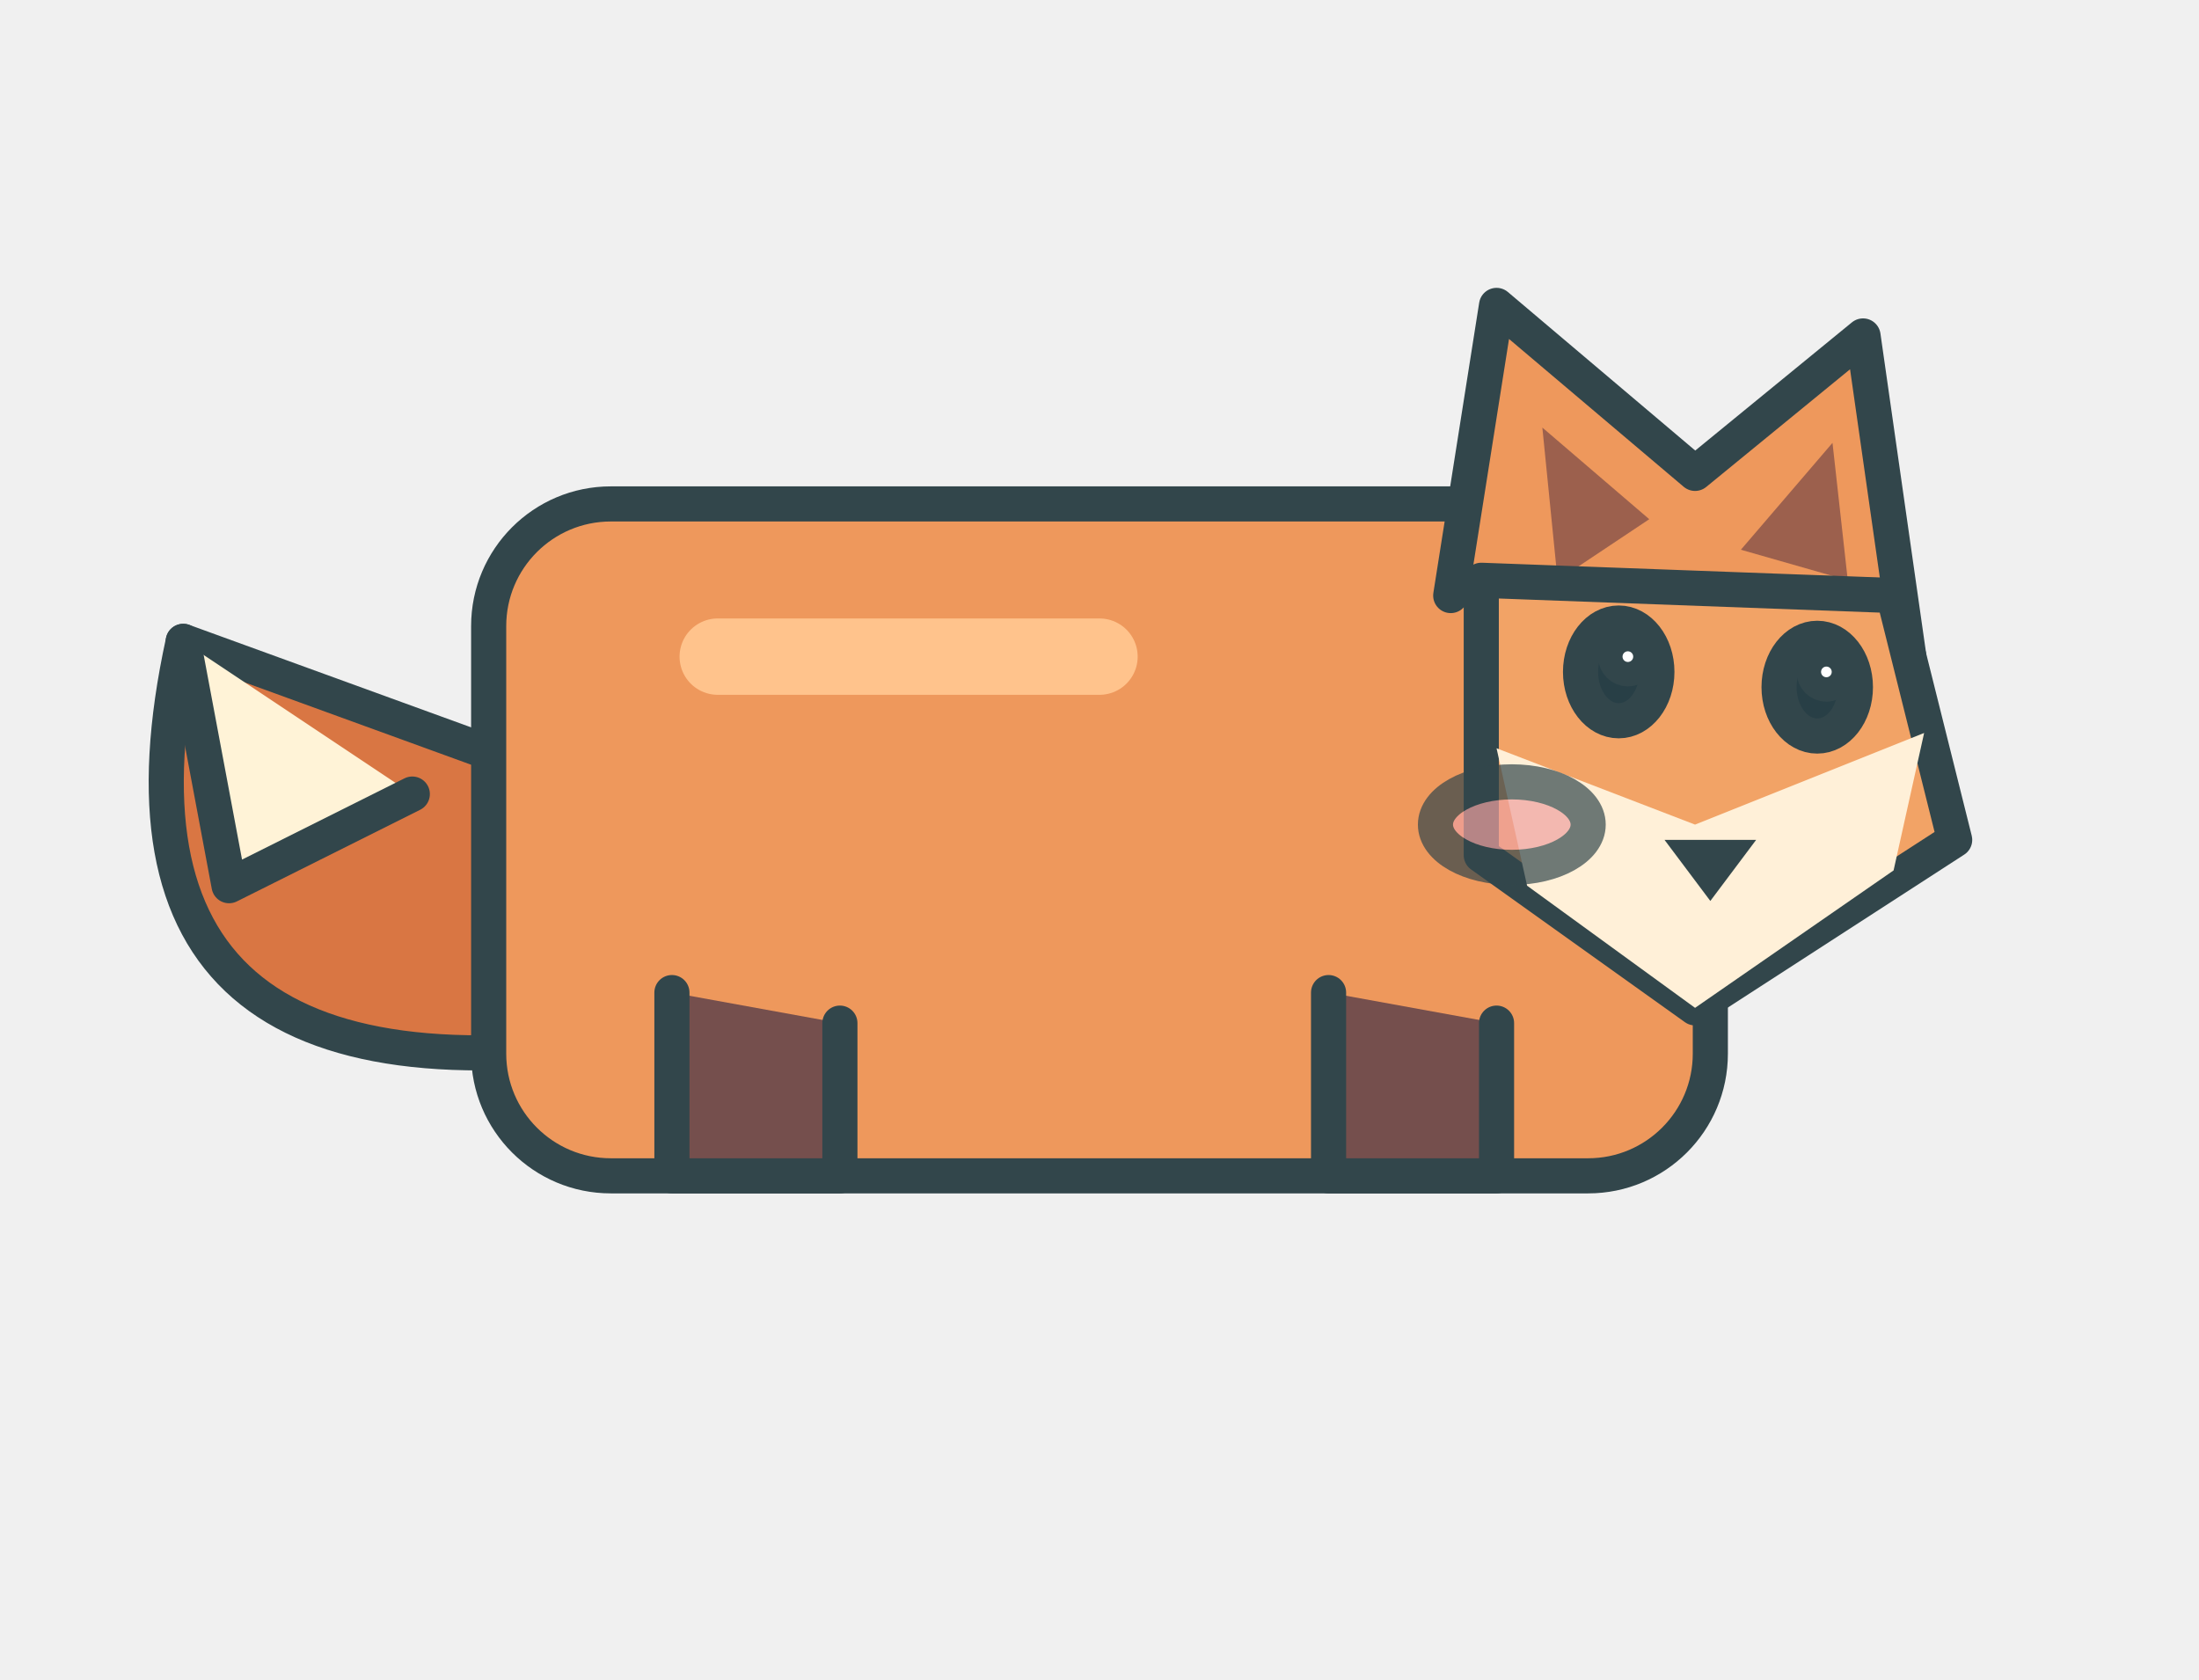
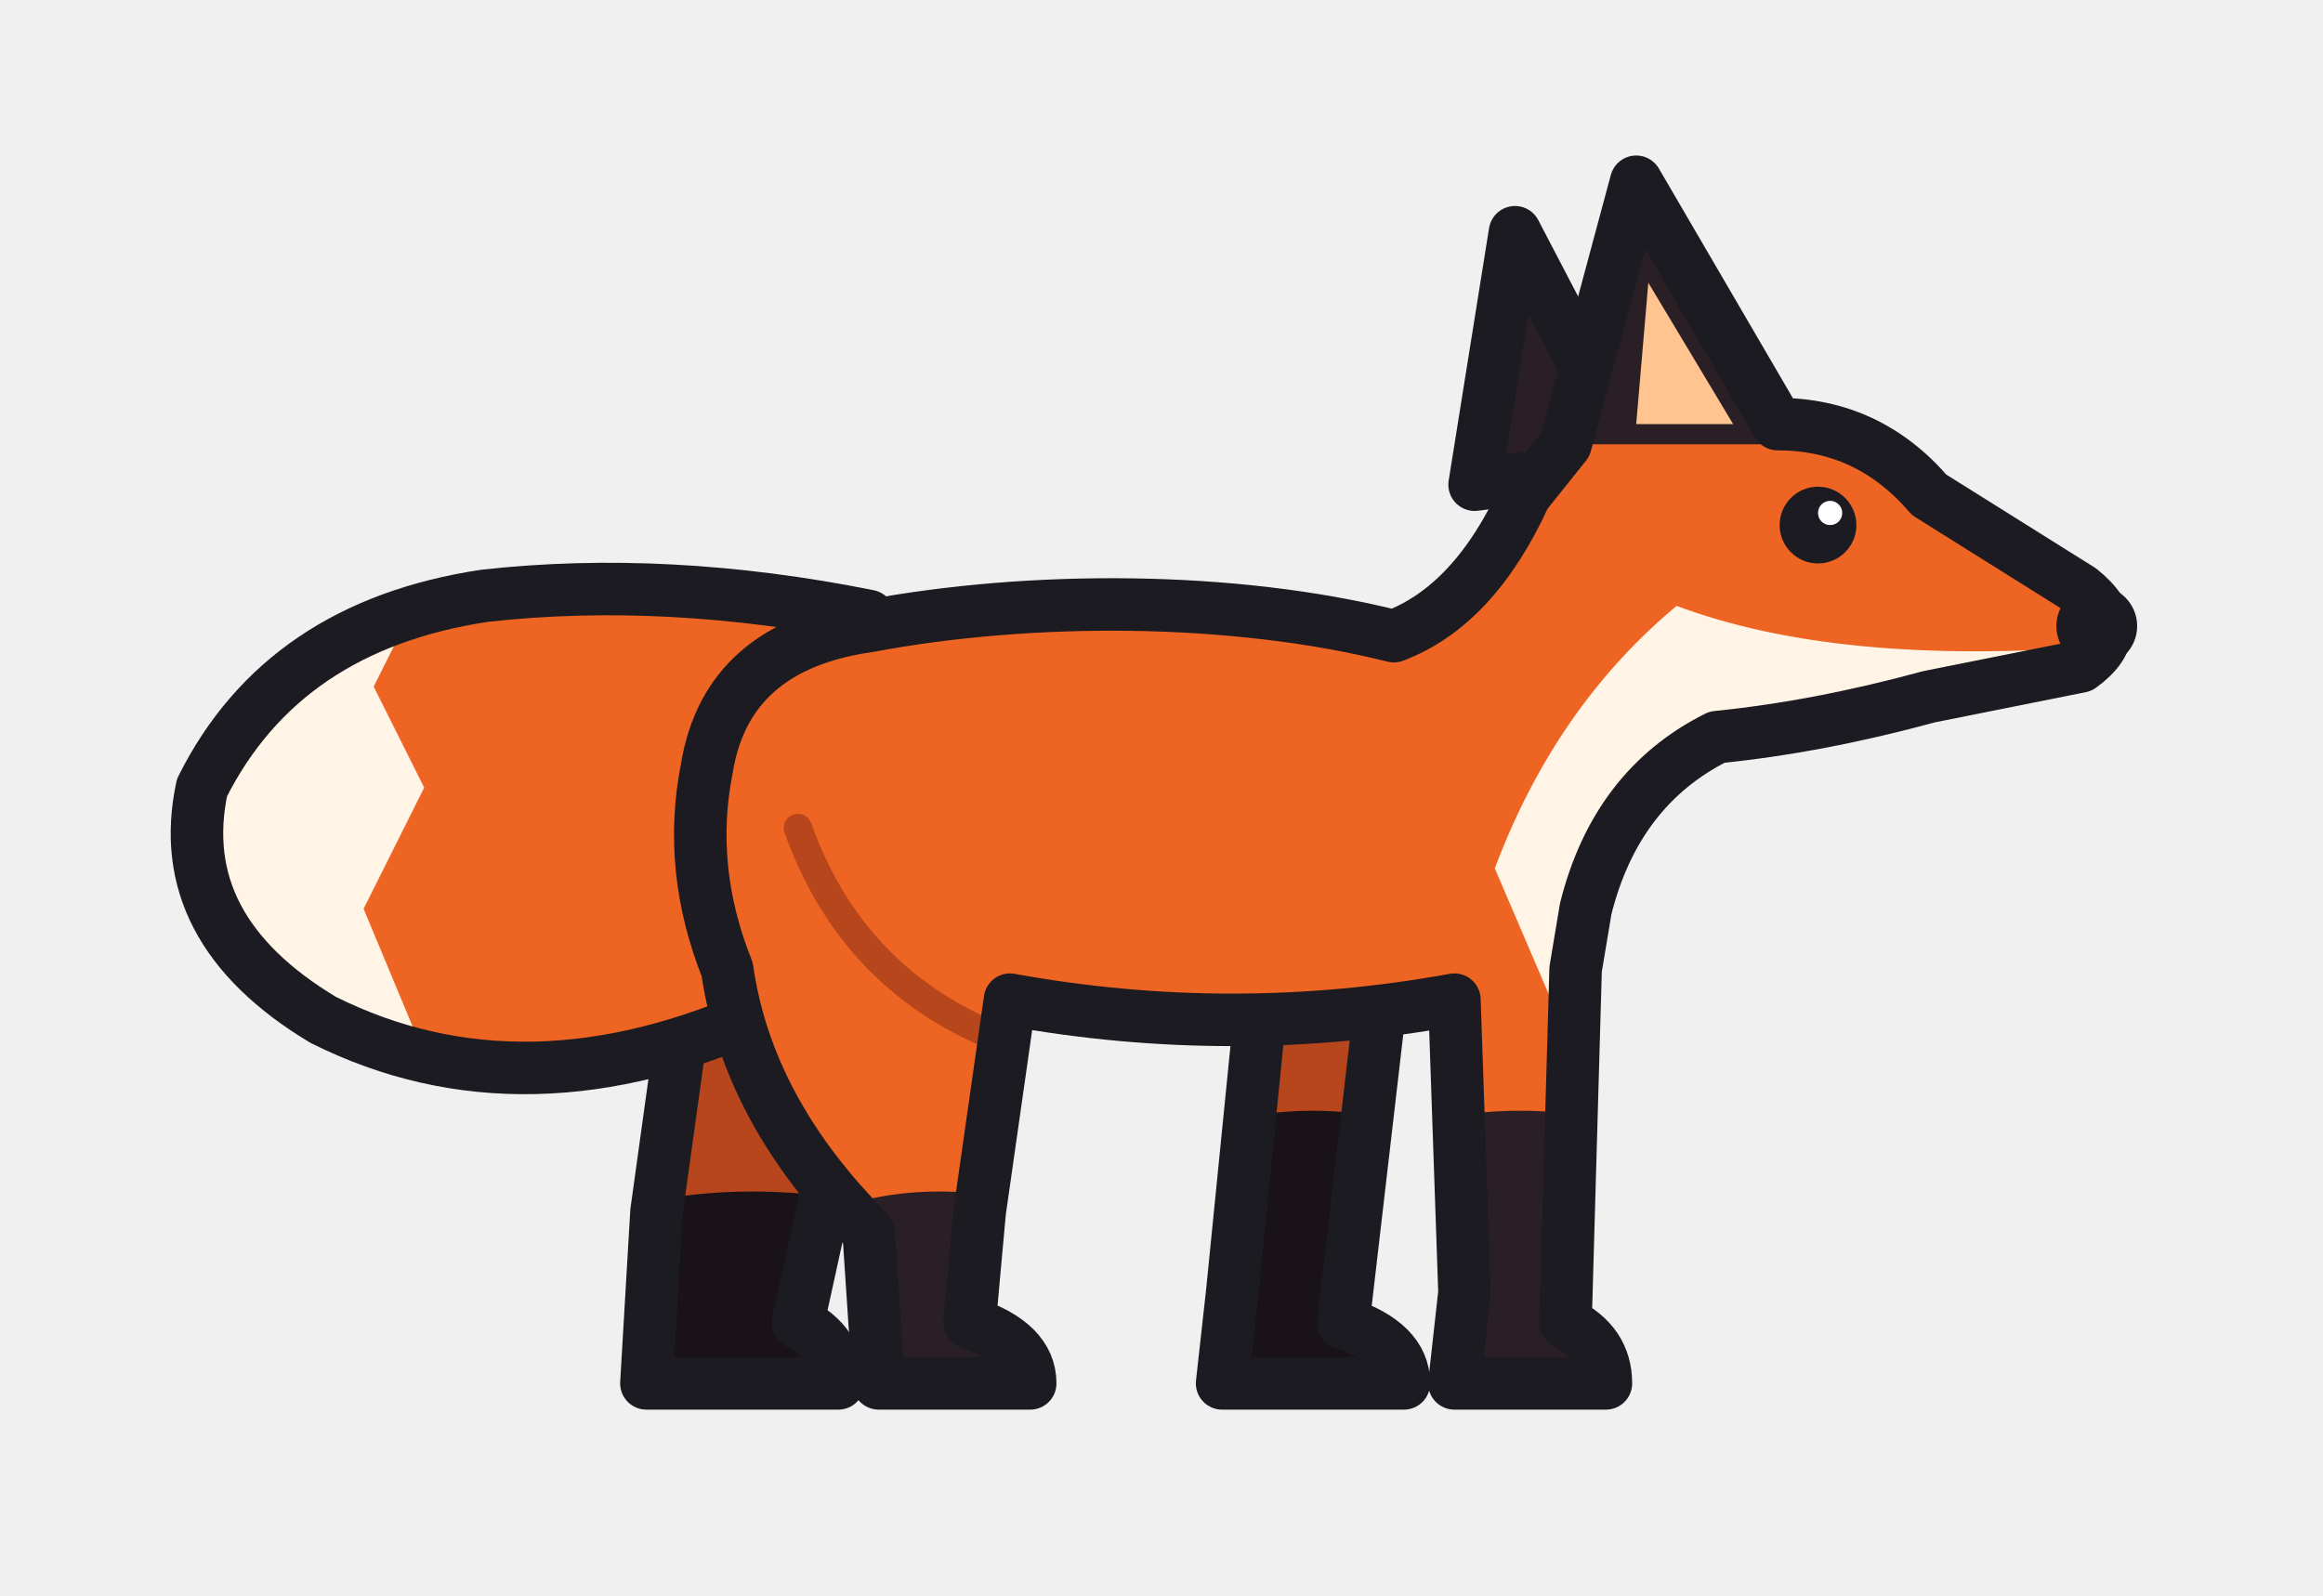
- <svg xmlns="http://www.w3.org/2000/svg" viewBox="-72 -55 144 110" role="img" aria-label="fox">
-   <g stroke="#32464b" stroke-width="2.3" stroke-linecap="round" stroke-linejoin="round">
-     <path d="M-30 13q-37 6-30-26l22 8" fill="#d97643" />
-     <path d="m-60-13 3 16 12-6" fill="#fff3d7" />
-     <rect x="-40" y="-22" width="80" height="44" rx="8" fill="#ee985c" />
-     <path d="M-28 10v12h11V12m32-2v12h11V12" fill="#754f4d" />
-     <path d="M23-16 26-35l13 11 11-9 3 21" fill="#ee985c" />
-     <path d="m29-27 1 10 6-4m12-5-6 7 7 2" fill="#9c604d" stroke="none" />
-     <path d="m25-17 27 1 4 16-17 11L25 1z" fill="#f2a366" />
-     <path d="m26-6 13 5 15-6-2 9-13 9-11-8z" fill="#fff0d8" stroke="none" />
-     <ellipse cx="34" cy="-11" rx="2.5" ry="3.2" fill="#283f46" />
-     <circle cx="34.6" cy="-12" r=".8" fill="white" />
-     <ellipse cx="47" cy="-10" rx="2.5" ry="3.2" fill="#283f46" />
-     <circle cx="47.6" cy="-11" r=".8" fill="white" />
-     <path d="m37 0 6 0-3 4z" fill="#32464b" stroke="none" />
-     <ellipse cx="27" cy="-1" rx="5" ry="2.8" fill="#eea0a0" opacity=".7" />
-     <path d="M-25-12h25" stroke="#ffc38c" stroke-width="5" />
+ <svg xmlns="http://www.w3.org/2000/svg" viewBox="-57 -42 115 79" width="345" height="237" role="img" aria-label="Fox toy cutout">
+   <g>
+     <defs>
+       <clipPath id="fox-c">
+         <path d="M-22-4Q-21-10-14-11C-6-12.5 4-12.5 12-10.5Q16-12 18.5-17.5L20.5-20 24-33 31-21Q35.5-21 38.5-17.5L46-12.8Q48.5-10.8 46-9L38.5-7.5Q33-6 28-5.5Q23-3 21.5 3L21 6 20.5 23.5Q22.5 24.5 22.5 26.5L15 26.5 15.5 22 15 7.5Q4 9.5-7 7.5L-8.5 18-9 23.5Q-6 24.5-6 26.5L-13.5 26.5-14 19Q-20 13-21 6Q-23 1-22-4Z" />
+       </clipPath>
+       <clipPath id="fox-t">
+         <path d="M-14-11.5Q-24-13.5-33-12.5Q-43-11-47-3Q-48.5 4-41 8.5Q-31 13.5-19 8Z" />
+       </clipPath>
+       <clipPath id="fox-f">
+         <path d="M6 2 12 2 9.5 23.5Q12.5 24.5 12.5 26.5L3.5 26.5 4 22ZM-22 0-13 3-17.5 23.5Q-15.5 24.5-15.5 26.5L-25 26.5-24.5 18Z" />
+       </clipPath>
+     </defs>
+     <g stroke-linejoin="round" stroke-linecap="round">
+       <path d="M16-18 18-30.5 24-19Z" fill="#2a1f24" stroke="#1d1b22" stroke-width="2.6" />
+       <path d="M6 2 12 2 9.5 23.5Q12.5 24.5 12.5 26.5L3.5 26.5 4 22ZM-22 0-13 3-17.5 23.5Q-15.5 24.5-15.5 26.5L-25 26.5-24.5 18Z" fill="#b8461c" />
+       <path d="M2 14Q8 12 14 14V28H2ZM-27 18Q-20 16-12 18V28H-27Z" fill="#191317" clip-path="url(#fox-f)" />
+       <path d="M6 2 12 2 9.5 23.5Q12.5 24.5 12.5 26.5L3.5 26.5 4 22ZM-22 0-13 3-17.5 23.5Q-15.5 24.5-15.5 26.5L-25 26.5-24.5 18Z" fill="none" stroke="#1d1b22" stroke-width="2.6" />
+       <path d="M-14-11.5Q-24-13.5-33-12.5Q-43-11-47-3Q-48.5 4-41 8.5Q-31 13.5-19 8Z" fill="#ee6422" />
+       <path d="M-35-15-38.5-8-36-3-39 3-36.5 9-38 15H-55V-15Z" fill="#fff4e6" clip-path="url(#fox-t)" />
+       <path d="M-14-11.5Q-24-13.5-33-12.5Q-43-11-47-3Q-48.5 4-41 8.5Q-31 13.5-19 8Z" fill="none" stroke="#1d1b22" stroke-width="2.6" />
+       <path d="M-22-4Q-21-10-14-11C-6-12.5 4-12.5 12-10.5Q16-12 18.5-17.5L20.5-20 24-33 31-21Q35.5-21 38.5-17.5L46-12.8Q48.5-10.8 46-9L38.5-7.5Q33-6 28-5.5Q23-3 21.5 3L21 6 20.5 23.5Q22.5 24.5 22.5 26.5L15 26.5 15.5 22 15 7.5Q4 9.5-7 7.5L-8.5 18-9 23.5Q-6 24.5-6 26.5L-13.5 26.5-14 19Q-20 13-21 6Q-23 1-22-4Z" fill="#ee6422" />
+       <g clip-path="url(#fox-c)">
+         <path d="M26-12Q34-9 47-10V0L24 2 20 8 17 1Q20-7 26-12Z" fill="#fff4e6" />
+         <path d="M12 14Q18 12 25 14V28H12ZM-16 18Q-11 16-4 18V28H-16Z" fill="#2a1f24" />
+         <path d="M19-20 24-35 34-20Z" fill="#2a1f24" />
+       </g>
+       <path d="M24.6-28 28.8-21H24Z" fill="#ffc48f" />
+       <path d="M-8.5 9Q-15 6-17.5-1" fill="none" stroke="#b8461c" stroke-width="1.4" />
+       <path d="M-22-4Q-21-10-14-11C-6-12.5 4-12.5 12-10.5Q16-12 18.5-17.5L20.5-20 24-33 31-21Q35.5-21 38.5-17.5L46-12.8Q48.5-10.8 46-9L38.5-7.5Q33-6 28-5.5Q23-3 21.5 3L21 6 20.5 23.5Q22.5 24.5 22.5 26.5L15 26.5 15.5 22 15 7.5Q4 9.5-7 7.5L-8.5 18-9 23.5Q-6 24.5-6 26.5L-13.5 26.5-14 19Q-20 13-21 6Q-23 1-22-4Z" fill="none" stroke="#1d1b22" stroke-width="2.6" />
+       <circle cx="46.8" cy="-11" r="2" fill="#1d1b22" />
+       <circle cx="33" cy="-16" r="1.9" fill="#1d1b22" />
+       <circle cx="33.6" cy="-16.6" r=".6" fill="#fff" />
+       <path d="M45-8.8Q42-7.9 39.5-8.4" fill="none" stroke="#1d1b22" stroke-width="1.2" />
+     </g>
  </g>
</svg>
